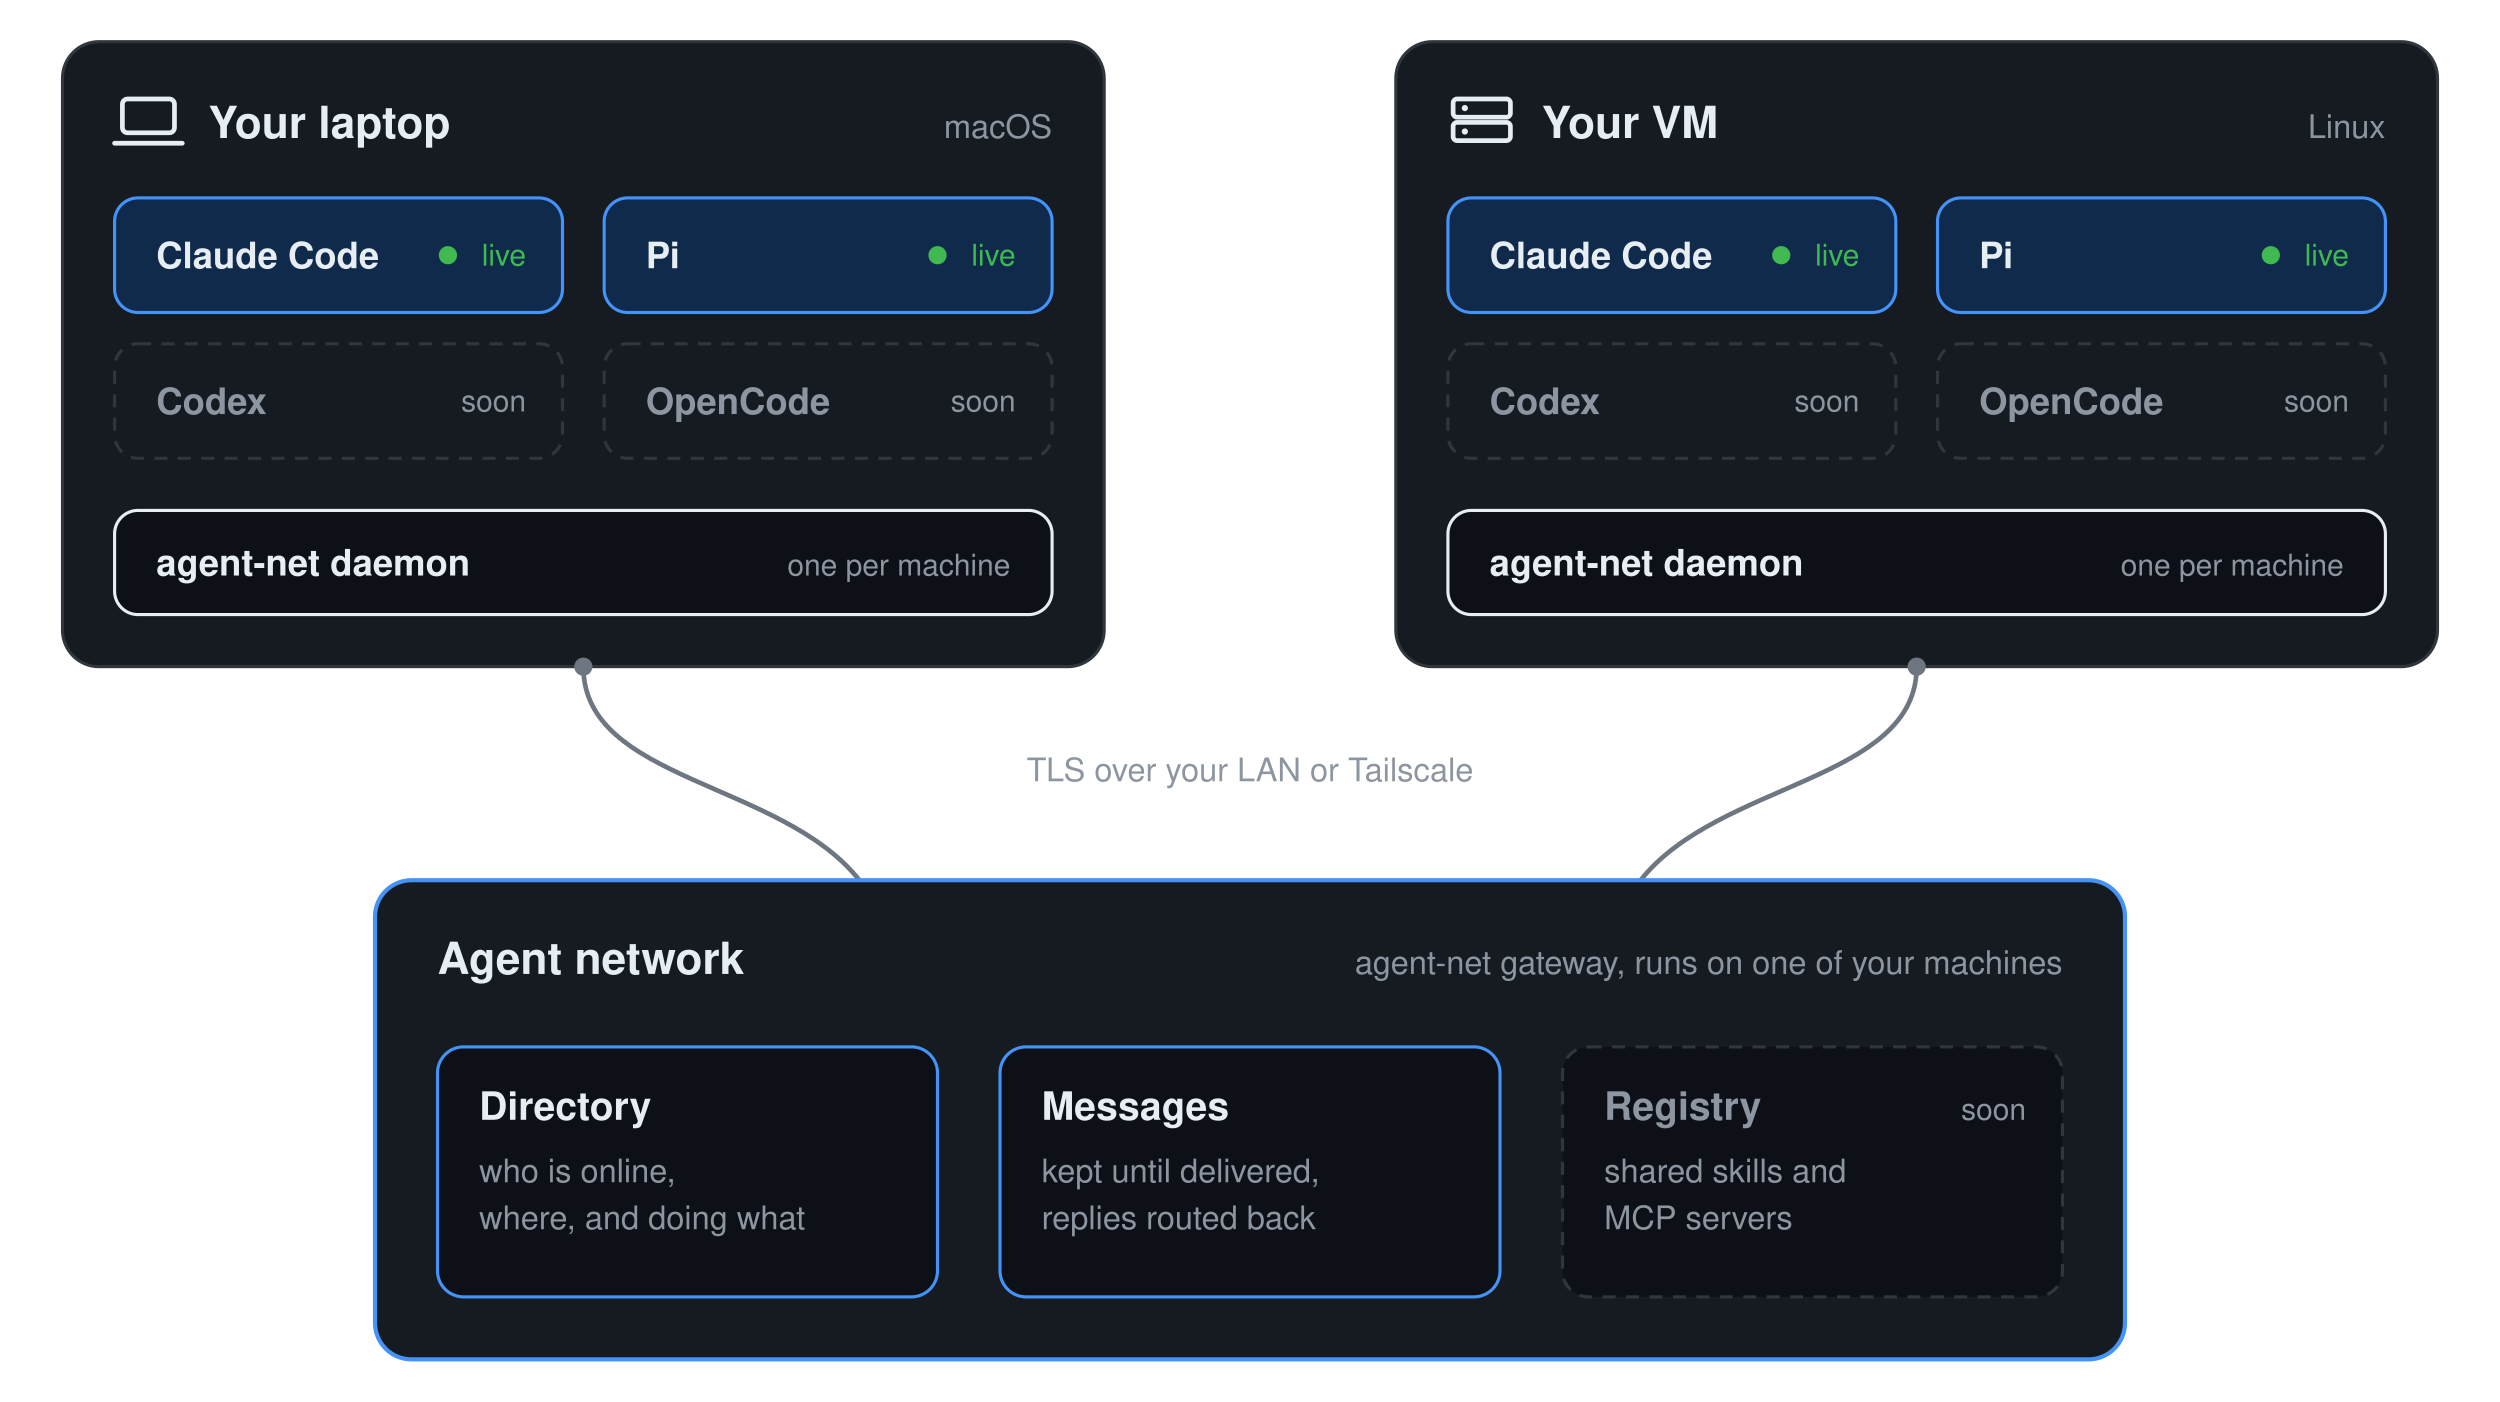
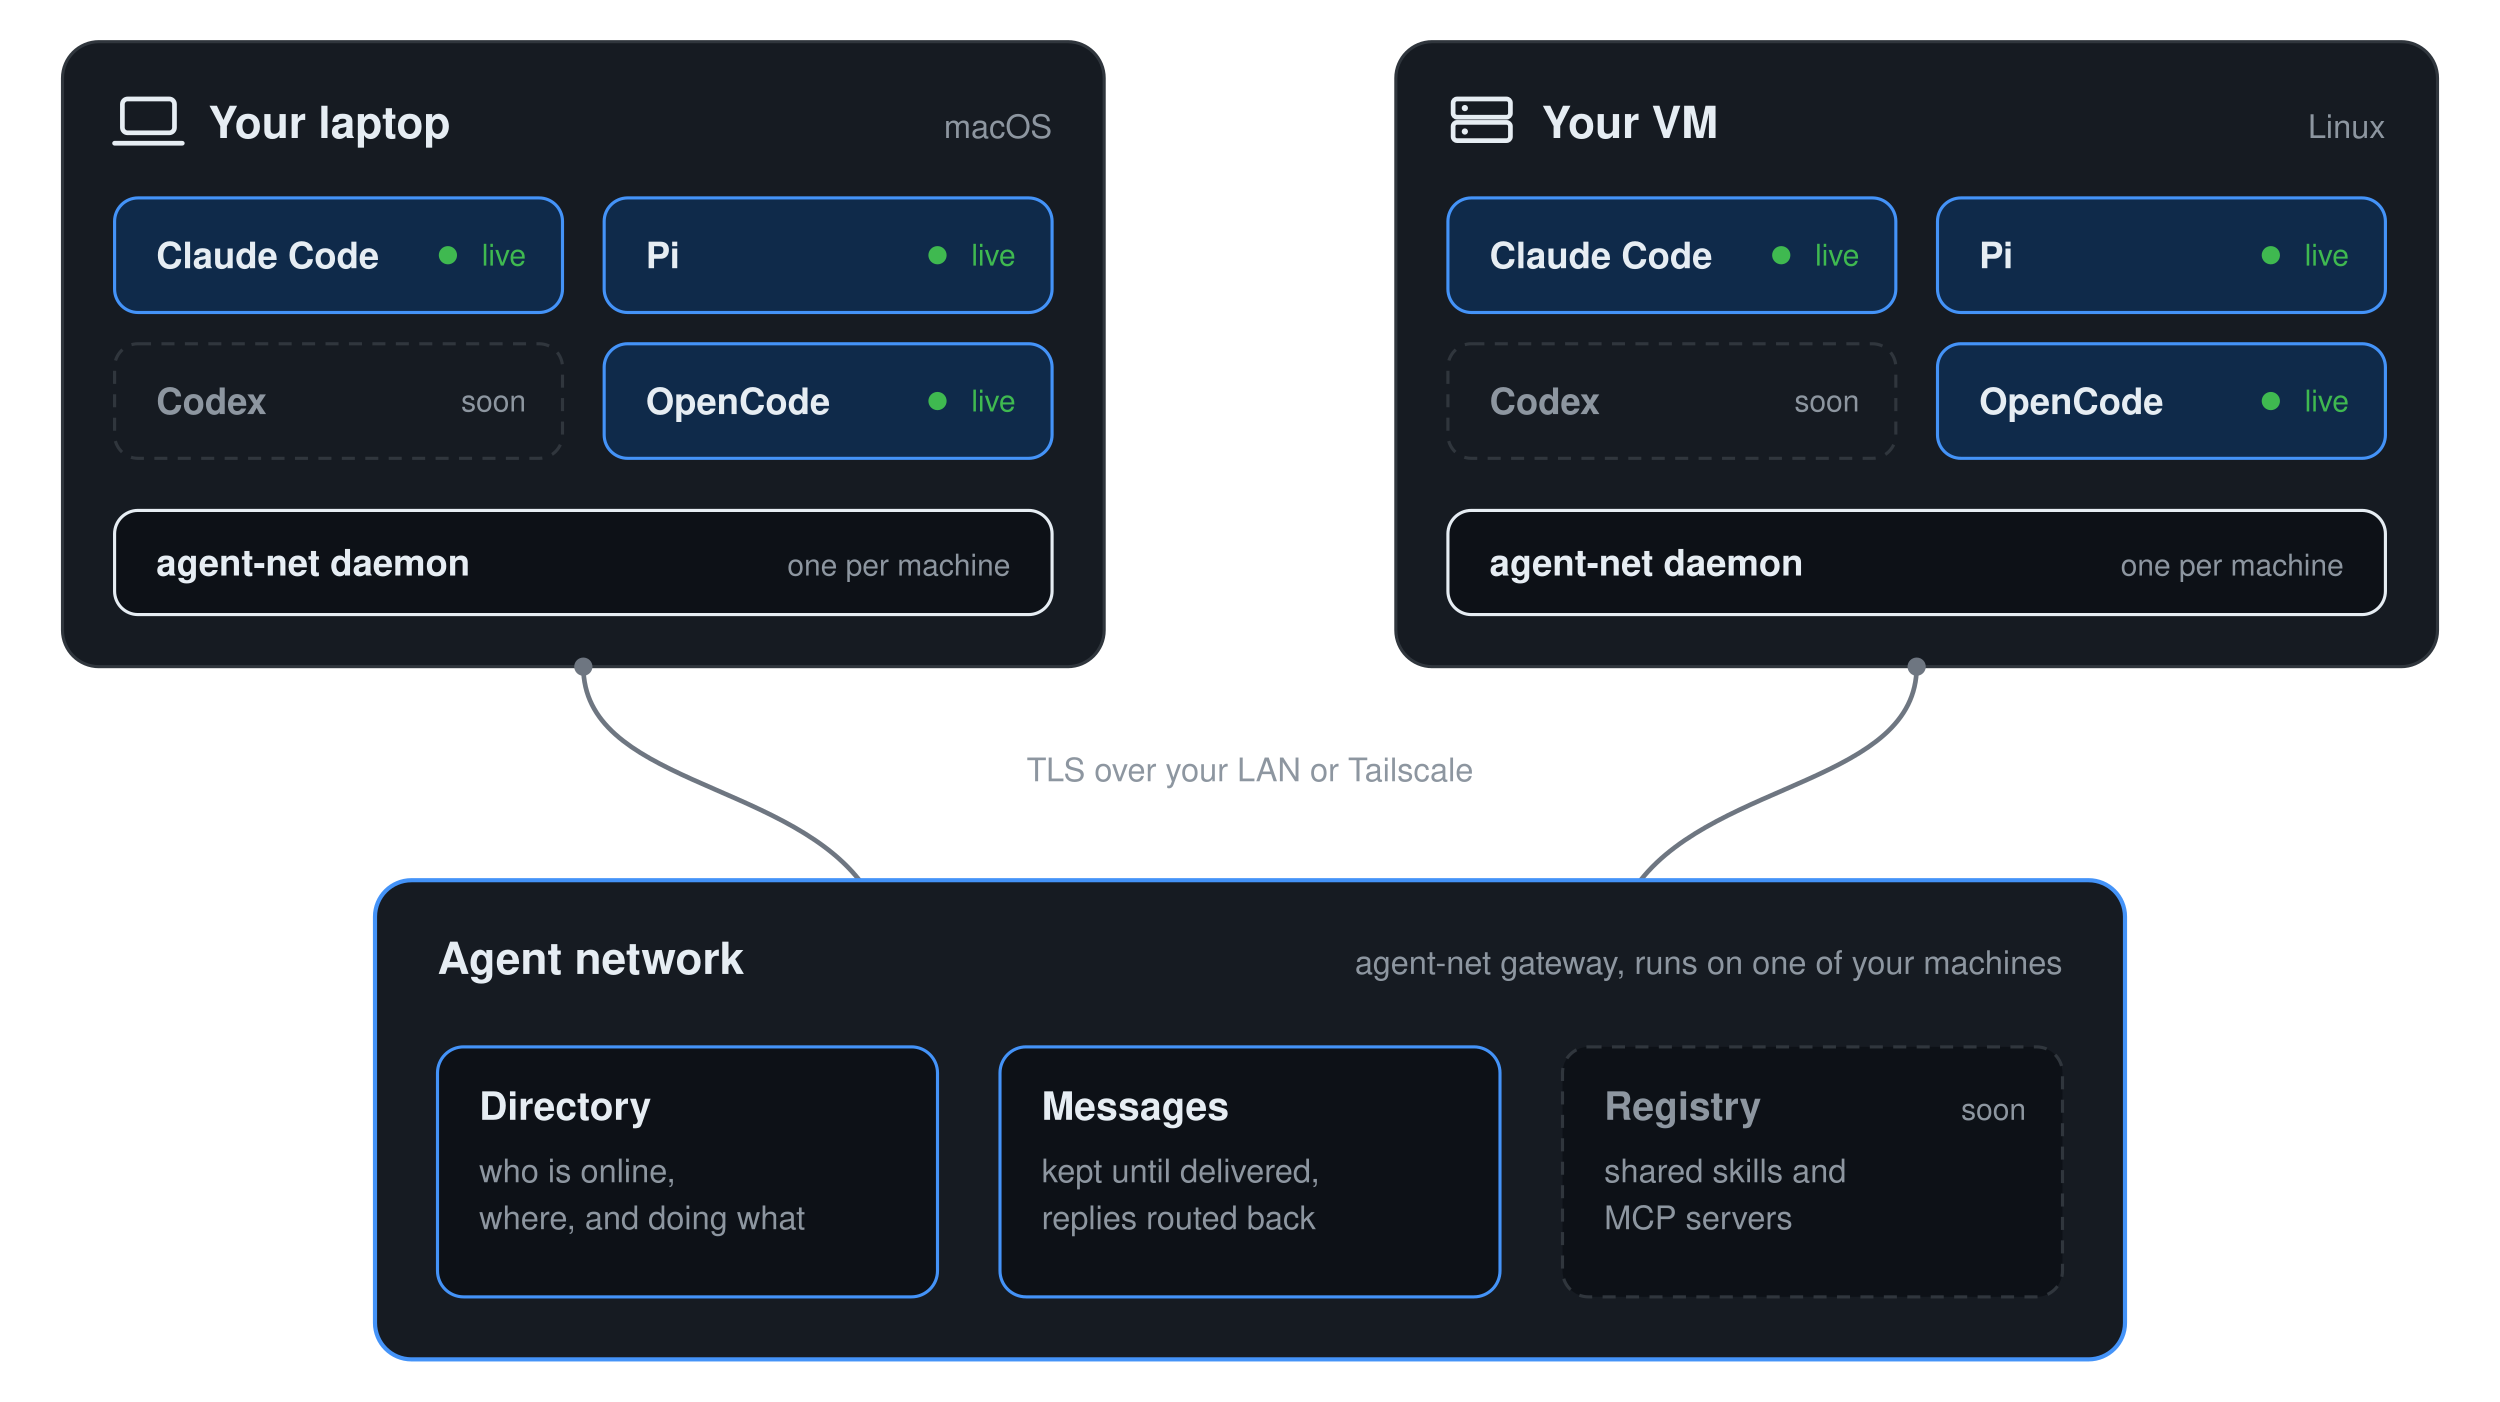
<svg xmlns="http://www.w3.org/2000/svg" width="960" height="538" viewBox="0 0 960 538" font-family="-apple-system, BlinkMacSystemFont, 'Segoe UI', Helvetica, Arial, sans-serif">
  <rect x="24" y="16" width="400" height="240" rx="14" fill="#161b22" stroke="#30363d" stroke-width="1.2" />
  <rect x="47" y="38" width="20" height="13" rx="2" fill="none" stroke="#e6edf3" stroke-width="1.8" />
  <path d="M44 55 h26" stroke="#e6edf3" stroke-width="1.8" stroke-linecap="round" />
  <text x="80" y="53" font-size="17" font-weight="700" fill="#e6edf3">Your laptop</text>
  <text x="404" y="53" font-size="12.5" fill="#8d96a0" text-anchor="end">macOS</text>
  <rect x="44" y="76" width="172" height="44" rx="9" fill="#0f2a4a" stroke="#4493f8" stroke-width="1.2" />
  <text x="60" y="103.0" font-size="14" font-weight="600" fill="#e6edf3">Claude Code</text>
  <circle cx="172" cy="98.0" r="3.5" fill="#3fb950" />
  <text x="202" y="102.0" font-size="11.5" fill="#3fb950" text-anchor="end">live</text>
  <rect x="232" y="76" width="172" height="44" rx="9" fill="#0f2a4a" stroke="#4493f8" stroke-width="1.2" />
  <text x="248" y="103.0" font-size="14" font-weight="600" fill="#e6edf3">Pi</text>
  <circle cx="360" cy="98.0" r="3.5" fill="#3fb950" />
  <text x="390" y="102.0" font-size="11.5" fill="#3fb950" text-anchor="end">live</text>
  <rect x="44" y="132" width="172" height="44" rx="9" fill="none" stroke="#30363d" stroke-width="1.2" stroke-dasharray="5 4" />
  <text x="60" y="159.0" font-size="14" font-weight="600" fill="#8d96a0">Codex</text>
  <text x="202" y="158.0" font-size="11.5" fill="#8d96a0" text-anchor="end">soon</text>
-   <rect x="232" y="132" width="172" height="44" rx="9" fill="none" stroke="#30363d" stroke-width="1.2" stroke-dasharray="5 4" />
-   <text x="248" y="159.0" font-size="14" font-weight="600" fill="#8d96a0">OpenCode</text>
-   <text x="390" y="158.0" font-size="11.5" fill="#8d96a0" text-anchor="end">soon</text>
+   <rect x="232" y="132" width="172" height="44" rx="9" fill="#0f2a4a" stroke="#4493f8" stroke-width="1.2" />
+   <text x="248" y="159.0" font-size="14" font-weight="600" fill="#e6edf3">OpenCode</text>
+   <circle cx="360" cy="154.0" r="3.5" fill="#3fb950" />
+   <text x="390" y="158.0" font-size="11.5" fill="#3fb950" text-anchor="end">live</text>
  <rect x="44" y="196" width="360" height="40" rx="9" fill="#0d1117" stroke="#e6edf3" stroke-width="1.2" />
  <text x="60" y="221" font-size="14" font-weight="600" fill="#e6edf3">agent-net daemon</text>
  <text x="388" y="221" font-size="11.5" fill="#8d96a0" text-anchor="end">one per machine</text>
  <rect x="536" y="16" width="400" height="240" rx="14" fill="#161b22" stroke="#30363d" stroke-width="1.2" />
  <rect x="558" y="38" width="22" height="7" rx="1.5" fill="none" stroke="#e6edf3" stroke-width="1.8" />
  <circle cx="562.5" cy="41.5" r="1.2" fill="#e6edf3" />
  <rect x="558" y="47" width="22" height="7" rx="1.5" fill="none" stroke="#e6edf3" stroke-width="1.8" />
  <circle cx="562.5" cy="50.5" r="1.2" fill="#e6edf3" />
  <text x="592" y="53" font-size="17" font-weight="700" fill="#e6edf3">Your VM</text>
  <text x="916" y="53" font-size="12.5" fill="#8d96a0" text-anchor="end">Linux</text>
  <rect x="556" y="76" width="172" height="44" rx="9" fill="#0f2a4a" stroke="#4493f8" stroke-width="1.2" />
  <text x="572" y="103.0" font-size="14" font-weight="600" fill="#e6edf3">Claude Code</text>
  <circle cx="684" cy="98.0" r="3.5" fill="#3fb950" />
  <text x="714" y="102.0" font-size="11.5" fill="#3fb950" text-anchor="end">live</text>
  <rect x="744" y="76" width="172" height="44" rx="9" fill="#0f2a4a" stroke="#4493f8" stroke-width="1.2" />
  <text x="760" y="103.0" font-size="14" font-weight="600" fill="#e6edf3">Pi</text>
  <circle cx="872" cy="98.0" r="3.5" fill="#3fb950" />
  <text x="902" y="102.0" font-size="11.5" fill="#3fb950" text-anchor="end">live</text>
  <rect x="556" y="132" width="172" height="44" rx="9" fill="none" stroke="#30363d" stroke-width="1.2" stroke-dasharray="5 4" />
  <text x="572" y="159.0" font-size="14" font-weight="600" fill="#8d96a0">Codex</text>
  <text x="714" y="158.0" font-size="11.5" fill="#8d96a0" text-anchor="end">soon</text>
-   <rect x="744" y="132" width="172" height="44" rx="9" fill="none" stroke="#30363d" stroke-width="1.2" stroke-dasharray="5 4" />
-   <text x="760" y="159.0" font-size="14" font-weight="600" fill="#8d96a0">OpenCode</text>
-   <text x="902" y="158.0" font-size="11.5" fill="#8d96a0" text-anchor="end">soon</text>
+   <rect x="744" y="132" width="172" height="44" rx="9" fill="#0f2a4a" stroke="#4493f8" stroke-width="1.2" />
+   <text x="760" y="159.0" font-size="14" font-weight="600" fill="#e6edf3">OpenCode</text>
+   <circle cx="872" cy="154.0" r="3.5" fill="#3fb950" />
+   <text x="902" y="158.0" font-size="11.5" fill="#3fb950" text-anchor="end">live</text>
  <rect x="556" y="196" width="360" height="40" rx="9" fill="#0d1117" stroke="#e6edf3" stroke-width="1.2" />
  <text x="572" y="221" font-size="14" font-weight="600" fill="#e6edf3">agent-net daemon</text>
  <text x="900" y="221" font-size="11.5" fill="#8d96a0" text-anchor="end">one per machine</text>
  <path d="M224 256 C224 300, 300 300, 330 338" fill="none" stroke="#6e7681" stroke-width="1.8" />
  <path d="M736 256 C736 300, 660 300, 630 338" fill="none" stroke="#6e7681" stroke-width="1.8" />
  <circle cx="224" cy="256" r="3.5" fill="#6e7681" />
  <circle cx="736" cy="256" r="3.5" fill="#6e7681" />
  <text x="480" y="300" font-size="12.5" fill="#8d96a0" text-anchor="middle">TLS over your LAN or Tailscale</text>
  <rect x="144" y="338" width="672" height="184" rx="14" fill="#161b22" stroke="#4493f8" stroke-width="1.6" />
  <text x="168" y="374" font-size="17" font-weight="700" fill="#e6edf3">Agent network</text>
  <text x="792" y="374" font-size="12.5" fill="#8d96a0" text-anchor="end">agent-net gateway, runs on one of your machines</text>
  <rect x="168" y="402" width="192" height="96" rx="10" fill="#0d1117" stroke="#4493f8" stroke-width="1.2" />
  <text x="184" y="430" font-size="15" font-weight="700" fill="#e6edf3">Directory</text>
  <text x="184" y="454" font-size="12.5" fill="#8d96a0">who is online,</text>
  <text x="184" y="472" font-size="12.5" fill="#8d96a0">where, and doing what</text>
  <rect x="384" y="402" width="192" height="96" rx="10" fill="#0d1117" stroke="#4493f8" stroke-width="1.2" />
  <text x="400" y="430" font-size="15" font-weight="700" fill="#e6edf3">Messages</text>
  <text x="400" y="454" font-size="12.5" fill="#8d96a0">kept until delivered,</text>
  <text x="400" y="472" font-size="12.5" fill="#8d96a0">replies routed back</text>
  <rect x="600" y="402" width="192" height="96" rx="10" fill="#0d1117" stroke="#30363d" stroke-width="1.2" stroke-dasharray="5 4" />
  <text x="616" y="430" font-size="15" font-weight="700" fill="#8d96a0">Registry</text>
  <text x="778" y="430" font-size="11.5" fill="#8d96a0" text-anchor="end">soon</text>
  <text x="616" y="454" font-size="12.5" fill="#8d96a0">shared skills and</text>
  <text x="616" y="472" font-size="12.5" fill="#8d96a0">MCP servers</text>
</svg>
